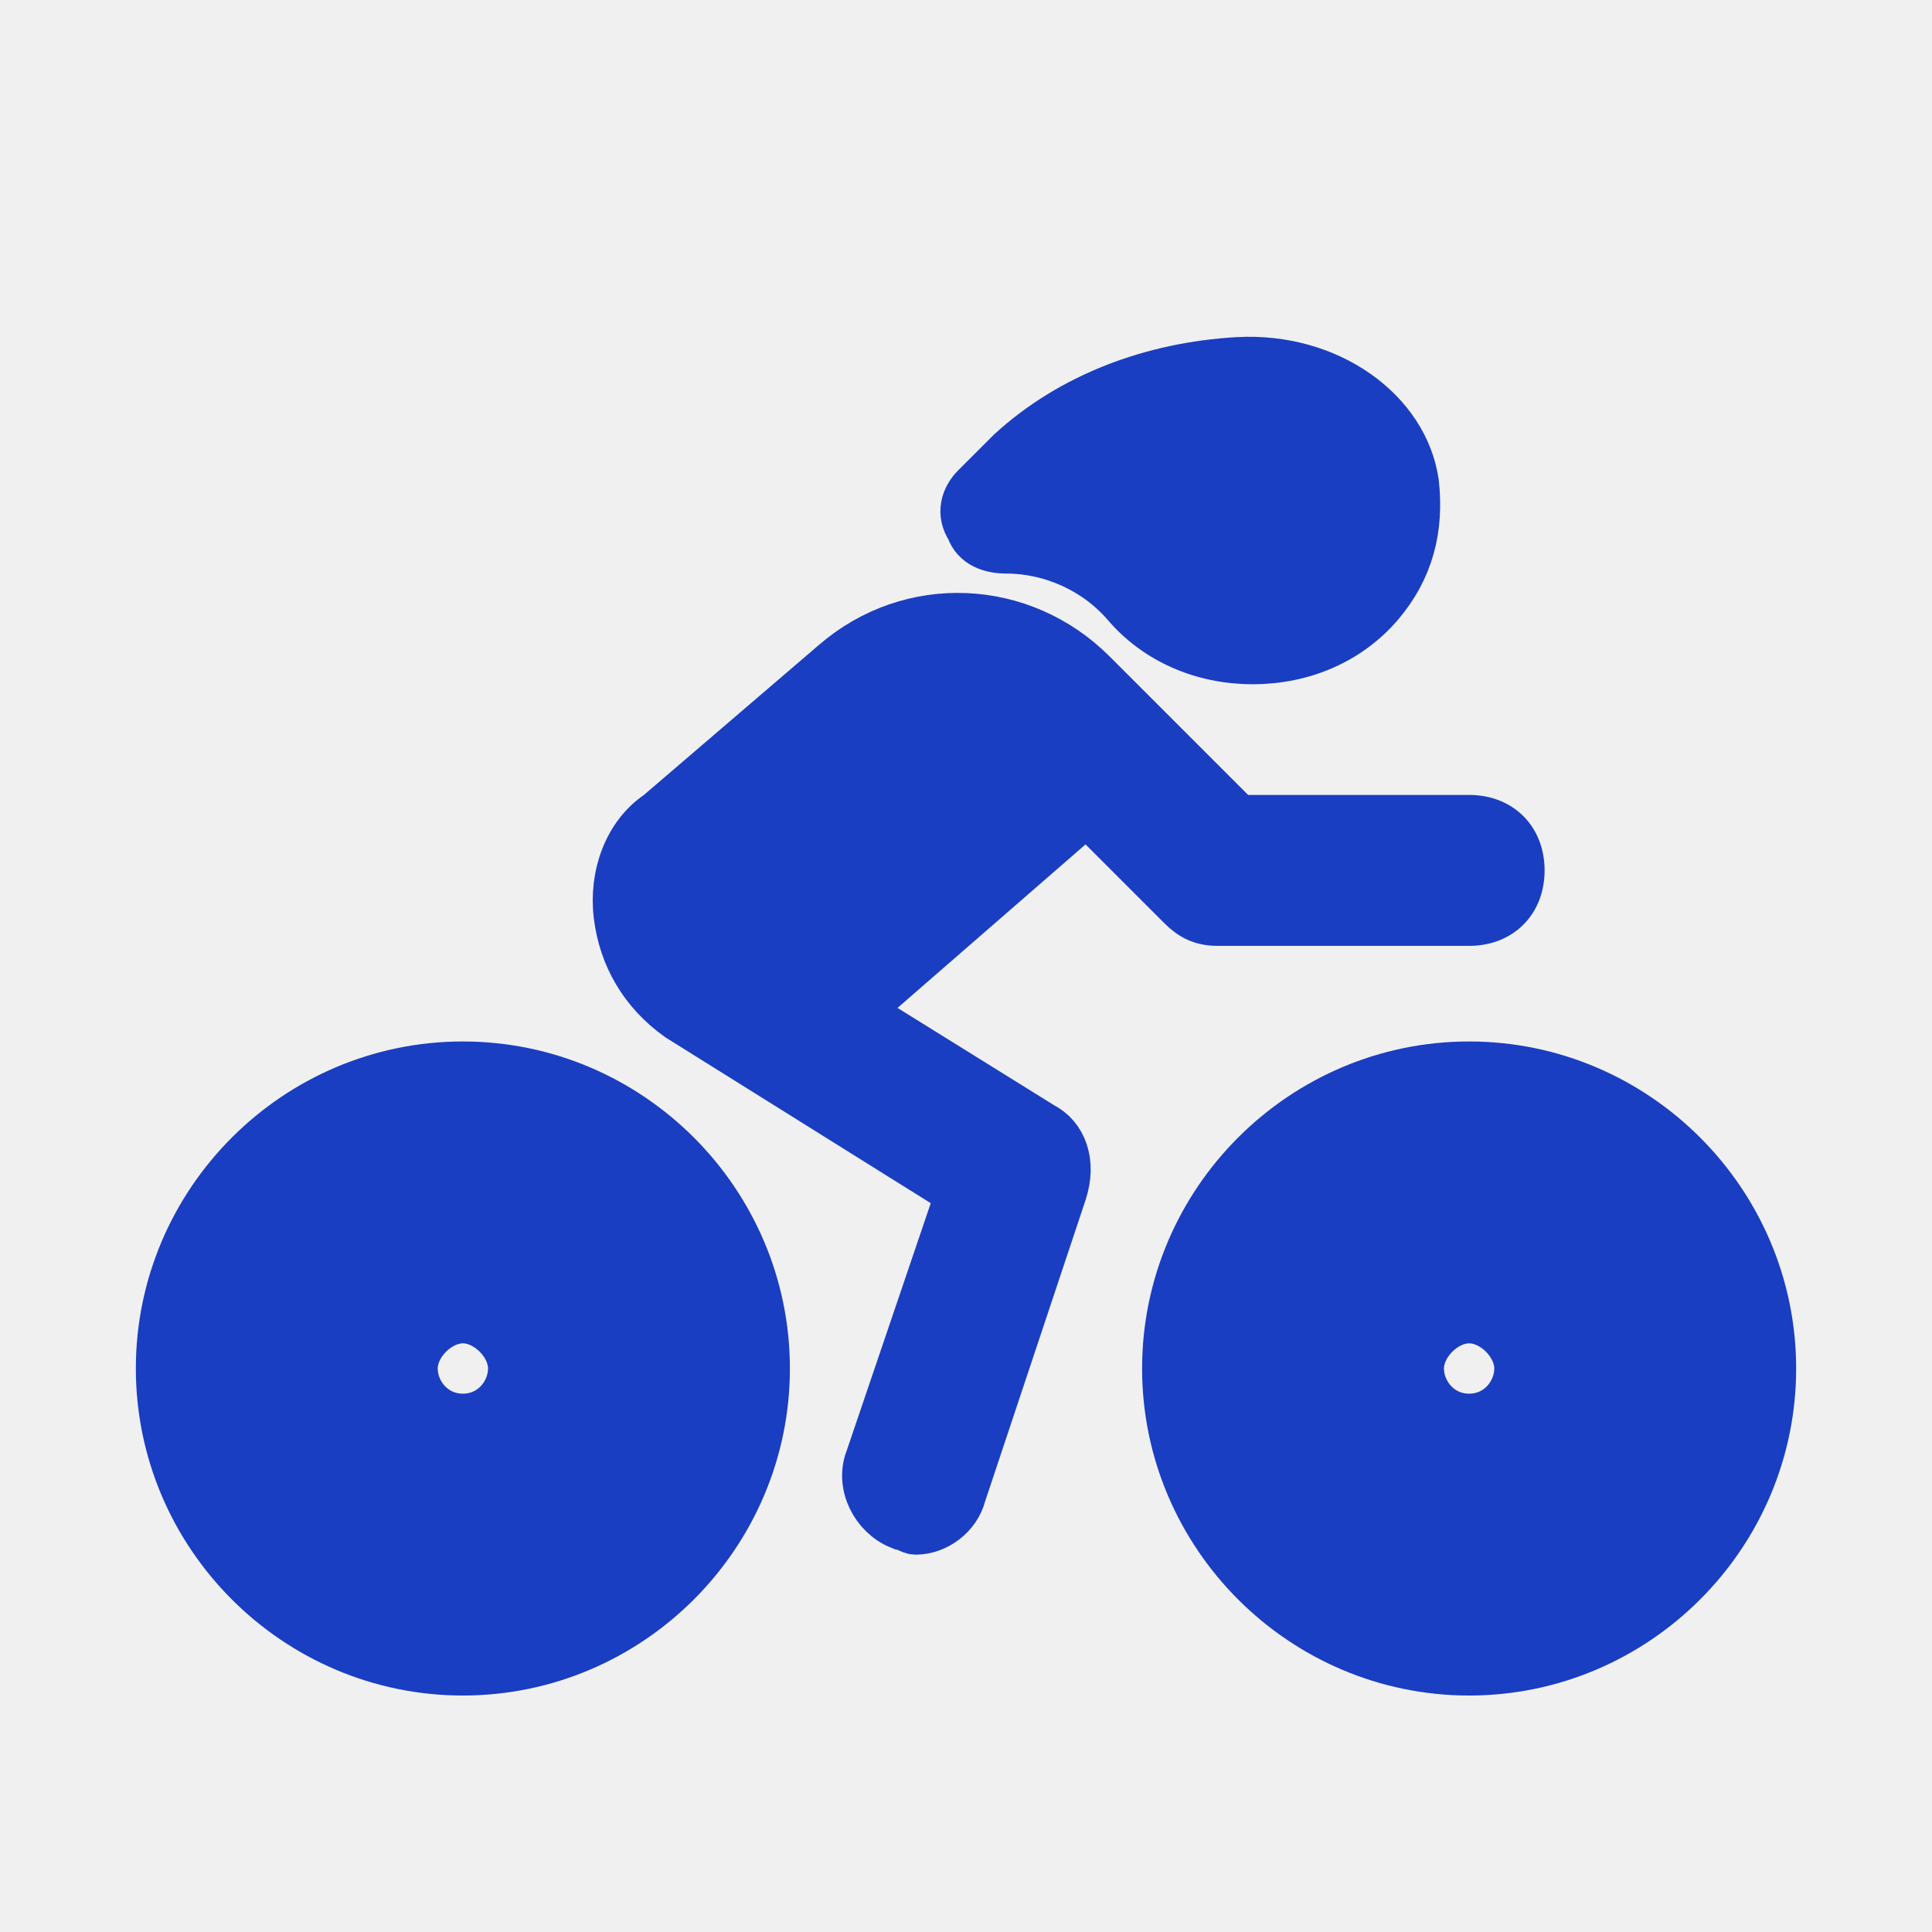
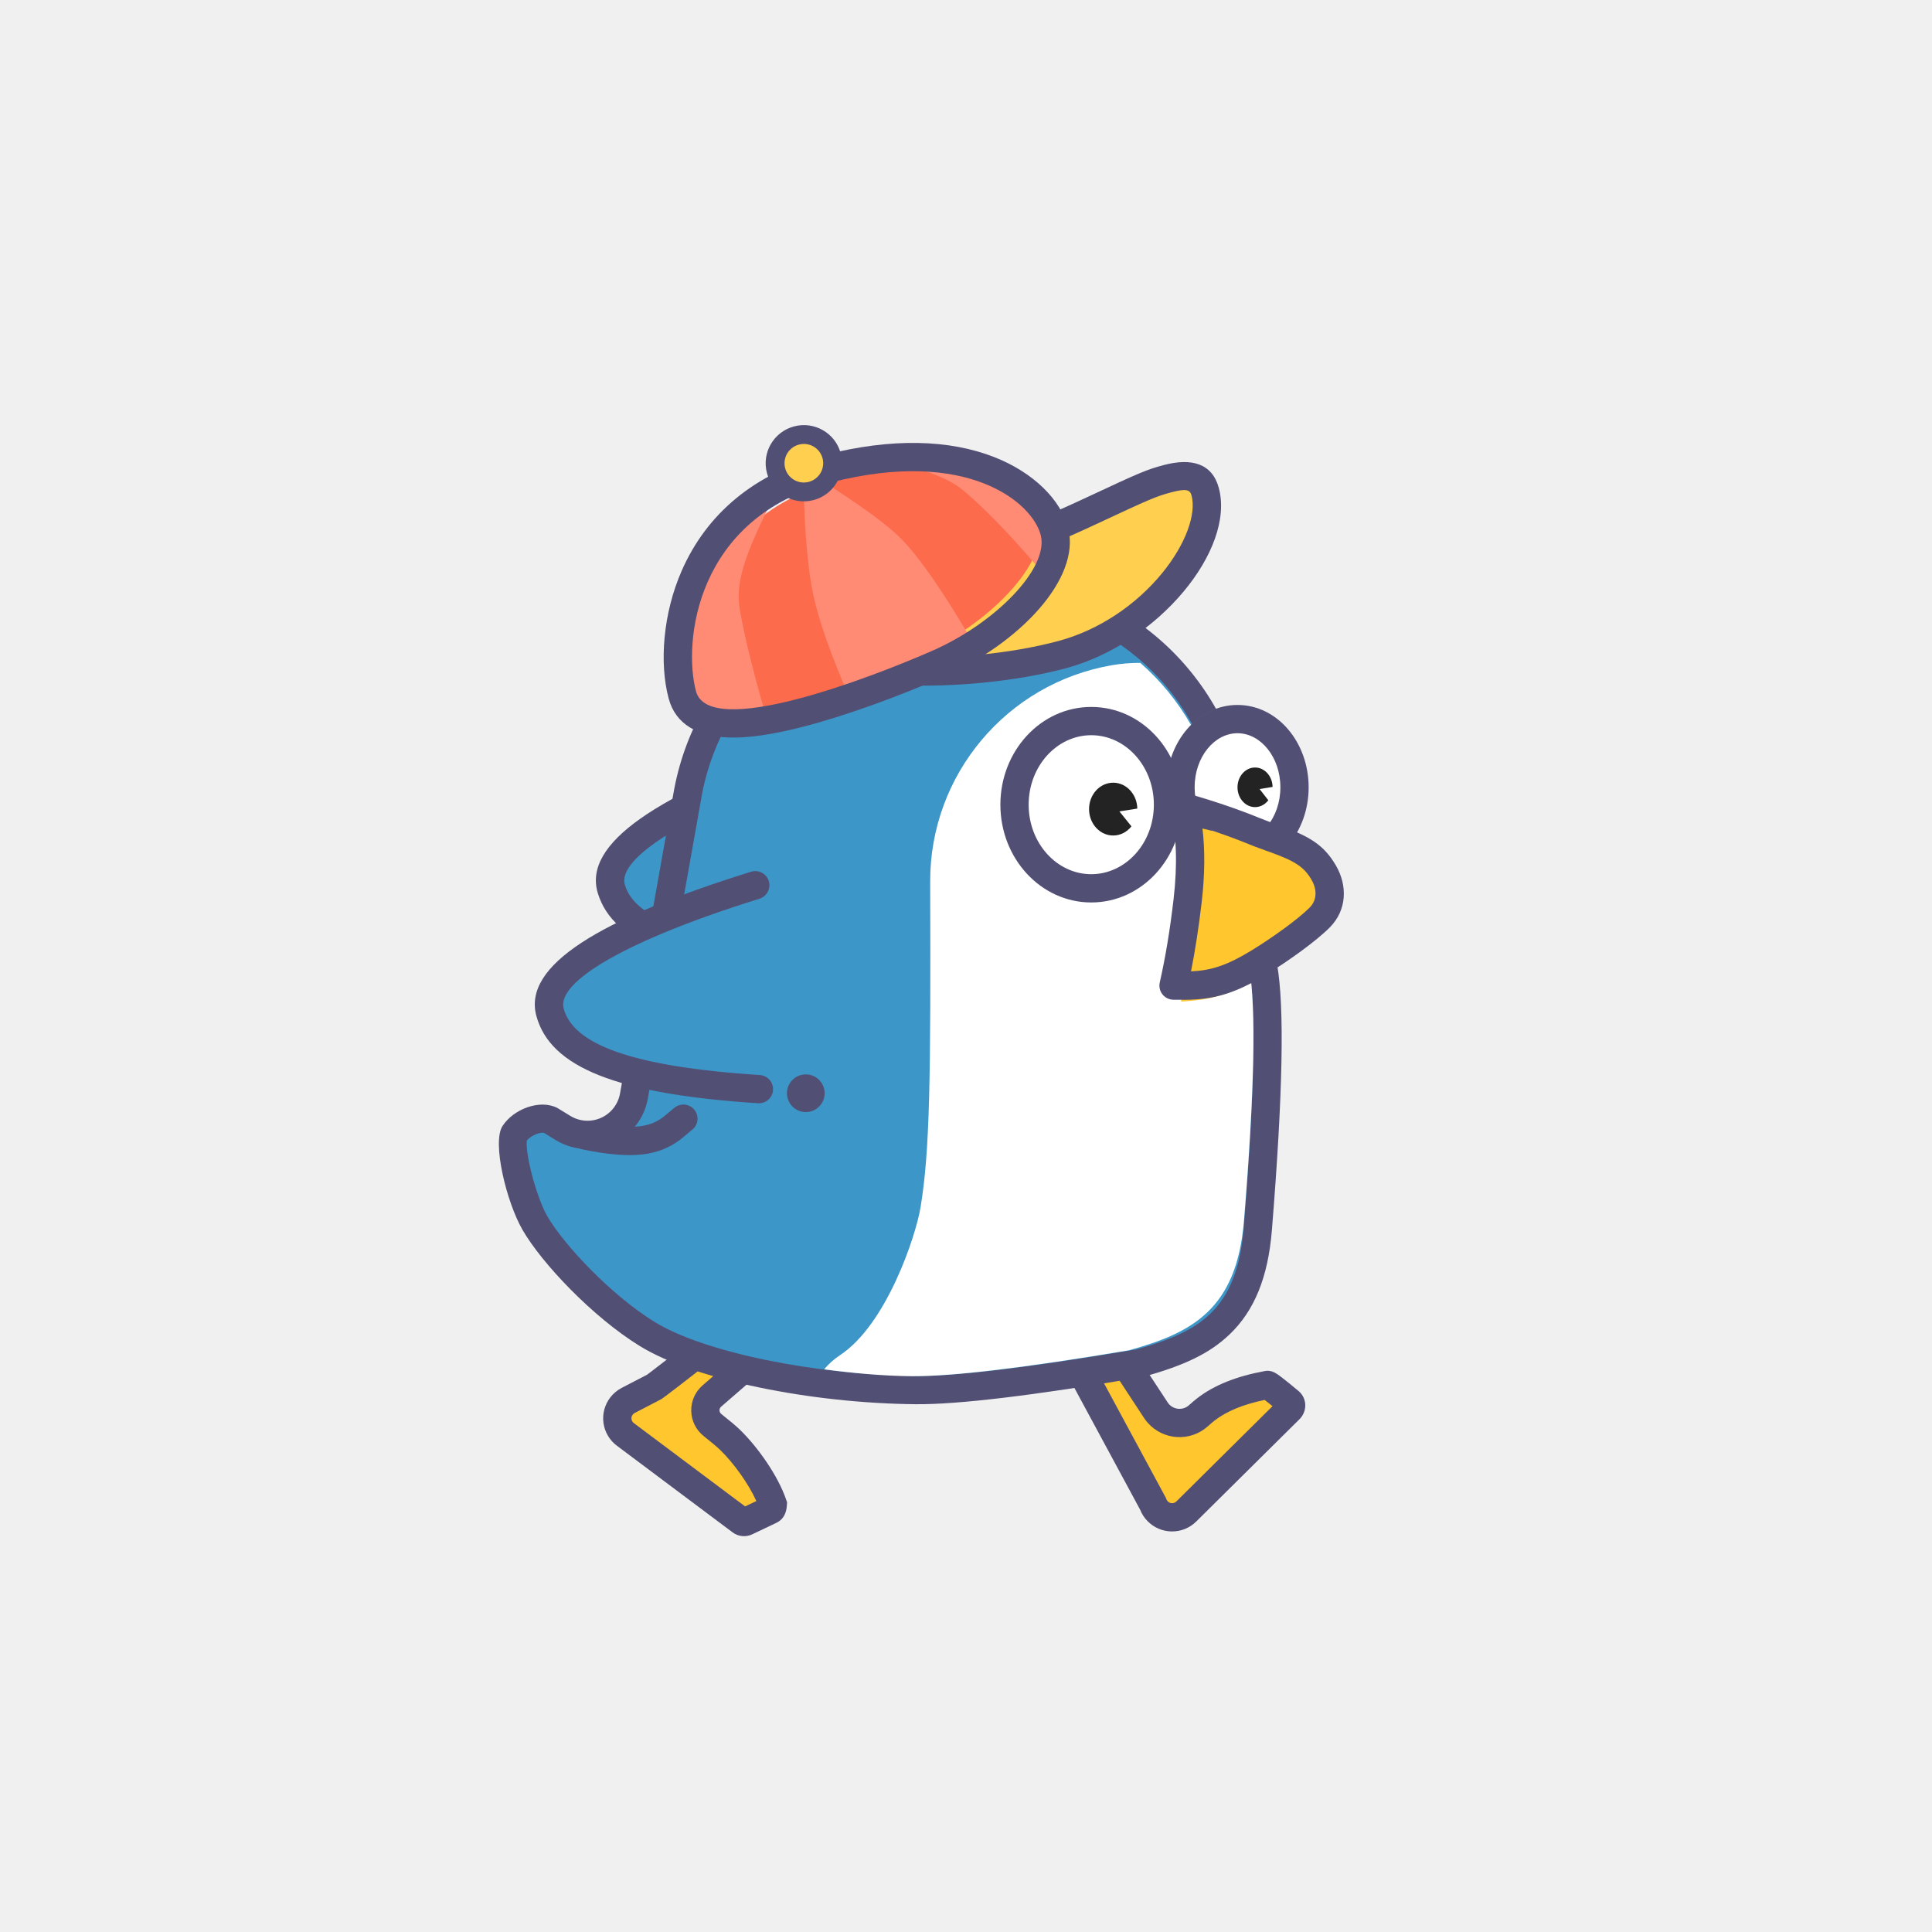
- <svg xmlns="http://www.w3.org/2000/svg" version="1.1" id="Icons" viewBox="-3.2 -3.2 38.40 38.40" xml:space="preserve" width="64px" height="64px" fill="#1a3ec1" stroke="#1a3ec1" transform="matrix(1, 0, 0, 1, 0, 0)rotate(0)">
+ <svg xmlns="http://www.w3.org/2000/svg" width="129px" height="129px" viewBox="0 0 1024 1024" class="icon" version="1.1" fill="#000000">
  <g id="SVGRepo_bgCarrier" stroke-width="0" />
-   <g id="SVGRepo_tracerCarrier" stroke-linecap="round" stroke-linejoin="round" stroke="#1a3ec1" stroke-width="0.384" />
+   <g id="SVGRepo_tracerCarrier" stroke-linecap="round" stroke-linejoin="round" />
  <g id="SVGRepo_iconCarrier">
-     <style type="text/css"> .st0{fill:none;stroke:#000000;stroke-width:2;stroke-linecap:round;stroke-linejoin:round;stroke-miterlimit:10;} </style>
-     <g>
-       <path d="M16.8,7.7c0.9,0,1.8,0.4,2.4,1.1c0.6,0.7,1.5,1.1,2.5,1.1c1,0,1.9-0.4,2.5-1.1c0.6-0.7,0.8-1.5,0.7-2.4 C24.7,5,23.2,3.9,21.4,4c-1.7,0.1-3.3,0.7-4.5,1.8l-0.7,0.7C16,6.7,15.9,7,16.1,7.3C16.2,7.6,16.5,7.7,16.8,7.7z" />
-       <path d="M17.5,19.2l-3.7-2.3l4.6-4l1.9,1.9c0.2,0.2,0.4,0.3,0.7,0.3h5c0.6,0,1-0.4,1-1s-0.4-1-1-1h-4.6l-2.9-2.9 c-1.4-1.4-3.6-1.5-5.1-0.2l-3.5,3C9.3,13.4,9,14.2,9.1,15c0.1,0.8,0.5,1.5,1.2,2l5.6,3.5l-1.8,5.3c-0.2,0.5,0.1,1.1,0.6,1.3 c0.1,0,0.2,0.1,0.3,0.1c0.4,0,0.8-0.3,0.9-0.7l2-6C18.1,19.9,17.9,19.4,17.5,19.2z" />
-       <path d="M6,18c-3.3,0-6,2.7-6,6s2.7,6,6,6s6-2.7,6-6S9.3,18,6,18z M6,25c-0.6,0-1-0.5-1-1s0.5-1,1-1s1,0.5,1,1S6.6,25,6,25z" />
-       <path d="M26,18c-3.3,0-6,2.7-6,6s2.7,6,6,6s6-2.7,6-6S29.3,18,26,18z M26,25c-0.6,0-1-0.5-1-1s0.5-1,1-1s1,0.5,1,1S26.6,25,26,25z" />
-     </g>
+     <path d="M377.299 739.92l24.861-21.554a2.505 2.505 0 0 0-0.15-3.916l-12.957-9.626a2.597 2.597 0 0 0-3.239 0.12c-25.433 19.786-38.425 29.818-38.979 30.108l-13.839 7.19a10.854 10.854 0 0 0-3.619 3.04 10.64 10.64 0 0 0 2.143 15.038l61.293 45.89c0.769 0.572 1.796 0.674 2.662 0.26l12.81-6.099c0.777-0.367 1.214-1.399 1.316-3.084-4.423-12.99-15.665-27.351-22.678-34.152-1.798-1.743-4.89-4.348-9.276-7.822a9.99 9.99 0 0 1-1.633-14.034c0.385-0.497 0.817-0.952 1.286-1.359z" fill="#FFC62E" />
+     <path d="M345.038 727.05a1996.8 1996.8 0 0 0 7.375-5.672c6.469-4.995 16.034-12.42 28.692-22.263a10.09 10.09 0 0 1 12.415-0.305l12.957 9.623a10.003 10.003 0 0 1 0.592 15.6l-24.861 21.551a2.498 2.498 0 0 0 0.087 3.849c4.568 3.611 7.817 6.356 9.84 8.317 9.658 9.358 20.275 24.544 24.556 37.114l0.475 1.396-0.09 1.476c-0.25 4.121-1.716 7.555-5.575 9.396l-12.81 6.099a10.1 10.1 0 0 1-10.372-1.024l-61.27-45.88a18.13 18.13 0 0 1-3.629-25.602 18.355 18.355 0 0 1 6.119-5.135l13.404-6.966c0.637-0.472 1.269-0.949 2.093-1.573z m45.68-16.444l-0.205 0.165c0.07-0.055 0.14-0.107 0.205-0.165z m-9.011 57.898c-1.576-1.526-4.508-4.004-8.711-7.33a17.483 17.483 0 0 1-0.602-26.916l20.175-17.493-4.99-3.704c-27.725 21.564-36.085 28.01-37.291 28.637l-13.839 7.19a3.364 3.364 0 0 0-1.121 0.942c-1.079 1.406-0.797 3.384 0.682 4.483l58.912 44.112 5.952-2.837c-4.208-9.351-12.141-20.275-19.166-27.084z" fill="#524F75" />
+     <path d="M612.639 747.448l-24.294-37.001a2.51 2.51 0 0 0-3.249-0.862l-14.291 7.345c-1.406 0.922-1.723 2.5-0.957 3.674l41.252 76.41a10.914 10.914 0 0 0 2.45 3.949 10.69 10.69 0 0 0 15.213 0.142l54.829-54.329c1.051-1.209 0.939-2.815-0.112-3.736-7.29-6.084-11.187-9.079-11.689-8.986-13.891 2.533-24.766 6.843-32.623 12.937a74.752 74.752 0 0 0-4.009 3.402v-0.002a14.985 14.985 0 0 1-22.521-2.942z" fill="#FFC62E" />
+     <path d="M566.702 710.666l0.332-0.217 14.638-7.528a10.005 10.005 0 0 1 12.937 3.409l24.294 37.004a7.493 7.493 0 0 0 11.262 1.469 81.001 81.001 0 0 1 4.418-3.741c8.909-6.908 20.885-11.654 35.87-14.386a7.348 7.348 0 0 1 3.751 0.25c0.482 0.155 0.902 0.337 1.311 0.542 0.47 0.242 0.924 0.512 1.421 0.839 0.727 0.477 1.616 1.131 2.722 1.981 2.043 1.571 4.91 3.896 8.764 7.116 4.241 3.719 4.508 10.05 0.829 14.286l-0.38 0.407-54.829 54.329a18.187 18.187 0 0 1-25.86-0.24 18.2 18.2 0 0 1-3.911-6.057l-40.908-75.774c-2.827-4.705-1.286-10.66 3.337-13.689z m77.06 42.246c-0.879 0.682-2.088 1.708-3.599 3.065-9.248 8.277-23.462 7.493-31.742-1.756a22.136 22.136 0 0 1-2.041-2.652l-21.839-33.263-5.802 2.982 39.239 72.684 0.192 0.549c0.165 0.462 0.427 0.882 0.764 1.226a3.197 3.197 0 0 0 4.566 0.045l50.953-50.491a171.303 171.303 0 0 0-3.919-3.122c-0.082-0.062-0.162-0.127-0.247-0.187-11.404 2.36-20.23 6.042-26.527 10.919z" fill="#524F75" />
+     <path d="M433.971 510.666c-77.699-6.414-104.805-21.889-110.01-42.766-5.205-20.877 35.475-43.552 109.845-65.301" fill="#3D96C8" />
+     <path d="M436.349 500.666c-69.135-2.075-99.495-13.135-105.157-31.649-4.218-13.802 31.12-37.019 101.588-61.7a7.493 7.493 0 1 0-4.955-14.144c-79.502 27.845-119.039 53.82-110.967 80.224 8.254 27.001 43.922 39.993 119.039 42.246a7.493 7.493 0 1 0 0.452-14.978z" fill="#524F75" />
+     <path d="M343.122 707.097c28.679 17.62 90.112 29.191 142.216 29.679 21.896 0.202 61.47-4.546 118.734-14.244 33.989-9.536 58.623-22.166 62.591-71.096 5.767-71.143 6.708-117.51 2.812-139.097-3.149-17.48-8.699-48.068-16.654-91.763C641.396 357.798 586.989 312.195 523.511 312.195H493.835C430.779 312.195 376.607 357.214 364.734 419.478L335.997 580.913c-2.418 13.582-15.387 22.63-28.967 20.215a25.031 25.031 0 0 1-8.714-3.322l-6.359-3.909c-5.555-2.865-15.52 1.086-19.334 7.018-3.814 5.932 4.323 35.922 10.799 47.181 6.479 11.244 31.017 41.382 59.699 59z" fill="#3D96C8" />
+     <path d="M339.199 713.483c-25.086-15.412-52.122-44.022-62.272-61.66-8.472-14.726-16.209-46.257-10.607-54.971 5.847-9.096 19.896-14.351 29.069-9.626l6.853 4.193a17.483 17.483 0 0 0 26.377-11.821l28.754-161.525C369.919 352.283 427.178 304.702 493.835 304.702h29.676c67.102 0 124.611 48.2 136.682 114.533 7.955 43.7 13.504 74.29 16.656 91.778 4.046 22.453 3.099 69.215-2.722 141.03-2.026 24.998-9.331 42.653-22.313 55.116-10.799 10.365-24.296 16.576-45.723 22.585-58.448 9.94-98.356 14.728-120.827 14.518-55.591-0.512-117.063-12.965-146.065-30.78z m-59.941-104.923c0.28 3.269 1.044 7.503 2.185 12.156 2.273 9.263 5.719 18.839 8.477 23.634 8.936 15.527 34.234 42.299 57.127 56.36 26.247 16.127 85.244 28.073 138.362 28.567 21.272 0.195 60.391-4.488 117.021-14.074 19.024-5.362 30.458-10.657 39.009-18.862 10.12-9.718 16.004-23.942 17.755-45.523 5.712-70.474 6.639-116.441 2.907-137.161-3.152-17.475-8.699-48.058-16.654-91.75C634.673 362.696 583.36 319.688 523.511 319.688H493.835C434.383 319.688 383.296 362.144 372.112 420.792l-28.737 161.432c-3.142 17.653-20.003 29.419-37.656 26.277a32.403 32.403 0 0 1-11.329-4.318l-6.007-3.696c-1.771-0.659-7.008 1.296-9.159 4.054-0.12 1.211-0.1 2.475 0.032 4.021z" fill="#524F75" />
+     <path d="M645.869 424.308a52914.725 52914.725 0 0 1 16.194 88.544c3.786 20.827 2.872 65.566-2.737 134.214-3.859 47.211-27.81 59.399-60.868 68.601-55.683 9.358-94.173 13.941-115.467 13.744-14.284-0.132-30.213-1.506-46.18-3.639a38.417 38.417 0 0 1 8.374-7.478c24.848-16.369 40.283-63.52 42.713-78.309 4.94-30.058 5.447-66.567 5.118-172.679-0.175-56.557 40.438-105.002 96.159-114.7a85.609 85.609 0 0 1 15.18-1.271A127.171 127.171 0 0 1 645.869 424.308z" fill="#FFFFFF" />
+     <path d="M618.146 419.733a45.306 36.24 90 1 0 72.479 0 45.306 36.24 90 1 0-72.479 0Z" fill="#FFFFFF" />
+     <path d="M655.902 460.945c21.154 0 37.708-19.813 37.708-43.652s-16.556-43.652-37.708-43.652c-21.154 0-37.708 19.813-37.708 43.652s16.559 43.652 37.708 43.652z m0-14.985c-12.226 0-22.723-12.568-22.723-28.667s10.502-28.667 22.723-28.667c12.221 0 22.723 12.568 22.723 28.667s-10.502 28.667-22.723 28.667z" fill="#524F75" />
+     <path d="M672.239 424.153c-1.711 2.228-4.226 3.636-7.038 3.636-5.137 0-9.298-4.7-9.298-10.497s4.161-10.497 9.298-10.497c5.073 0 9.196 4.586 9.298 10.285l-6.893 1.131 4.633 5.944z" fill="#232323" />
+     <path d="M625.996 530.869c12.842-1.004 23.952-1.376 43.79-15.979 8.272-6.092 23.255-18.332 30.243-26.726 6.619-7.947 4.503-17.55 0-23.917-9.261-13.09-23.112-13.834-38.805-18.734-6.027-1.881-19.936-5.884-37.736-9.268 4.556 13.594 6.566 29.978 6.019 49.152-0.475 16.739-1.643 31.896-3.512 45.473z" fill="#FFC62E" />
+     <path d="M636.913 478.248c1.693-14.576 1.821-27.8 0.36-39.681 9.358 2.967 17.735 6.032 24.421 8.781 1.843 0.757 3.736 1.486 5.932 2.29 0.849 0.312 1.711 0.622 2.82 1.022l2.702 0.969c12.947 4.66 17.93 7.722 21.946 14.611 3.077 5.27 2.942 10.872-0.932 14.771-6.089 6.137-19.923 16.094-31.04 22.87-12.862 7.84-21.229 10.495-31.854 10.969 2.228-11.212 4.106-23.41 5.644-36.602z m-14.975 51.625l1.636 0.017c2.233 0.022 3.417 0.03 4.783 0.017 14.796-0.122 26.137-3.219 42.566-13.235 12.068-7.353 26.736-17.915 33.877-25.108 9.151-9.223 9.468-22.208 3.234-32.883-6.289-10.767-13.812-15.395-29.816-21.154l-2.717-0.974c-1.079-0.387-1.908-0.687-2.712-0.984a144.529 144.529 0 0 1-5.4-2.085c-9.845-4.046-23.01-8.684-37.603-12.802-5.51-1.556-10.66 3.397-9.316 8.966 3.132 13.012 3.671 28.64 1.556 46.869-1.903 16.382-4.346 31.115-7.328 44.199a7.493 7.493 0 0 0 7.24 9.156z" fill="#524F75" />
+     <path d="M540.722 424.728a45.306 36.24 90 1 0 72.479 0 45.306 36.24 90 1 0-72.479 0Z" fill="#FFFFFF" />
+     <path d="M578.39 478.325c26.749 0 48.165-23.337 48.165-51.817 0-28.482-21.414-51.819-48.165-51.819-26.754 0-48.168 23.337-48.168 51.819 0 28.48 21.414 51.817 48.168 51.817z m0-14.985c-18.172 0-33.183-16.354-33.183-36.832 0-20.48 15.008-36.834 33.183-36.834s33.18 16.354 33.18 36.834c0 20.478-15.01 36.832-33.18 36.832z" fill="#524F75" />
+     <path d="M599.689 437.987c-2.348 2.967-5.809 4.848-9.678 4.848-7.061 0-12.788-6.266-12.788-13.996s5.727-13.996 12.788-13.996c6.976 0 12.643 6.114 12.78 13.714l-9.478 1.509 6.376 7.922z" fill="#232323" />
+     <path d="M308.816 609.225c12.935 2.697 23.477 3.601 31.769 2.635 8.03-0.942 14.239-3.579 19.781-7.712 1.796-1.341 5.849-4.873 6.244-5.157a7.488 7.488 0 0 0 1.676-10.46 7.488 7.488 0 0 0-10.462-1.676c-1.099 0.794-5.262 4.423-6.419 5.282-3.519 2.625-7.278 4.221-12.565 4.84-6.441 0.754-15.477-0.025-26.969-2.42a7.493 7.493 0 1 0-3.055 14.668z" fill="#524F75" />
+     <path d="M564.557 345.487c48.274-15.683 79.396-65.029 71.217-90.227-8.186-25.196-57.612 18.563-105.88 34.25-48.269 15.682-114.222 26.391-106.033 51.587 8.189 25.196 92.425 20.073 140.696 4.39z" fill="#FFD04F" />
+     <path d="M564.877 354.21c-25.509 6.835-59.661 10.3-88.26 8.895-34.083-1.675-56.796-9.511-61.195-25.94-3.796-14.166 5.785-24.268 24.578-31.938 12.481-5.095 24.87-8.303 56.088-15.298l4.641-1.042c12.7-2.858 20.746-4.77 28.575-6.868 6.145-1.646 12.64-3.837 19.676-6.586 7.977-3.117 15.784-6.569 27.153-11.883 27.779-12.984 31.493-14.613 40.647-17.05 14.881-3.964 25.753-0.793 29.224 12.154 8.742 32.626-31.896 82.365-81.127 95.556z m-3.881-14.474c21.418-5.739 41.159-19.067 55.006-36.019 12.452-15.241 18.183-31.264 15.526-41.179-0.813-3.035-2.973-3.664-10.894-1.554-7.853 2.091-11.678 3.77-38.161 16.146-11.639 5.44-19.693 9.003-28.041 12.266-7.523 2.939-14.531 5.3-21.254 7.104-8.072 2.163-16.281 4.114-29.165 7.011l-4.653 1.045c-30.268 6.784-42.319 9.902-53.7 14.547-12.628 5.155-16.962 9.727-15.767 14.187 4.531 16.911 78.483 20.545 131.104 6.446z" fill="#524F75" />
+     <path d="M495.947 342.914c32.907-16.515 59.588-47.046 54.359-64.169-5.227-17.126-41.166-44.474-112.315-22.247-71.158 22.232-74.045 89.128-65.861 114.325 8.189 25.196 90.904-11.396 123.817-27.91z" fill="#FD6B4D" />
+     <path d="M426.144 248.536c20.569 13.442 41.183 26.416 51.956 37.499 9.111 9.375 20.959 26.371 35.544 50.994 2.66 4.495-61.501 37.061-62.89 33.894-10.154-23.151-16.75-41.834-19.782-56.052-3.449-16.162-5.336-44.743-4.828-66.334z m3.206-0.001c30.731-7.795 55.483-10.704 75.633-9.411 20.149 1.29 36.288 18.559 57.347 37.11L556.379 308.037c-17.898-21.48-33.181-37.527-45.848-48.139-8.849-7.413-24.746-12.752-47.69-16.018-9.898-1.407-20.972 5.291-33.491 4.656z m-14.018 4.465C396.105 290.529 389.277 306.945 392.131 323.222c2.853 16.275 8.22 37.508 16.096 63.698L362.075 380.289c-0.217-4.94-3.551-9.288-3.538-13.891 0.071-26.367 3.922-47.257 11.546-62.662 8.959-18.095 23.135-28.019 45.25-50.736z" fill="#FF8B74" />
+     <path d="M493.997 344.987c33.729-14.768 61.973-43.859 57.645-61.236-4.322-17.376-38.78-46.571-111.004-28.095-72.219 18.474-78.603 85.134-71.75 110.722 6.86 25.591 91.377-6.623 125.108-21.391zM425.078 385.339c-15.427 3.945-28.486 5.937-39.043 5.549-15.816-0.587-27.891-6.714-31.619-20.627-5.034-18.786-3.044-45.183 6.985-67.951 13.097-29.738 38.333-51.655 75.53-61.169 35.759-9.15 66.316-8.215 90.167 1.174 20.602 8.114 35.302 22.59 39.092 37.815 6.631 26.676-25.99 60.991-66.183 78.587C476.22 369.128 448.282 379.406 425.078 385.339z" fill="#524F75" />
+     <path d="M440.784 241.578a15.205 15.248 75 1 0-29.456 7.893 15.205 15.248 75 1 0 29.456-7.893Z" fill="#FFD04F" />
+     <path d="M431.286 265.035c-10.796 2.893-21.891-3.495-24.779-14.273-2.888-10.779 3.529-21.858 14.322-24.751 10.793-2.892 21.891 3.495 24.779 14.273 2.891 10.778-3.529 21.858-14.322 24.751z m-2.583-9.65a10.23 10.23 0 0 0 7.258-12.515 10.23 10.23 0 0 0-12.543-7.209 10.23 10.23 0 0 0-7.26 12.518 10.23 10.23 0 0 0 12.545 7.206z" fill="#524F75" />
+     <path d="M401.508 578.095c-77.699-6.414-104.805-21.889-110.01-42.763s35.475-43.552 109.845-65.301" fill="#3D96C8" />
+     <path d="M402.727 569.799c-69.02-4.491-98.978-16.599-103.988-35.306-3.736-13.939 32.393-35.91 103.681-58.118a7.493 7.493 0 1 0-4.456-14.306C317.535 487.127 277.117 511.703 284.262 538.374c7.308 27.273 42.501 41.499 117.49 46.372a7.488 7.488 0 1 0 0.974-14.948z" fill="#524F75" />
+     <path d="M427.088 579.434m-9.99 0a9.99 9.99 0 1 0 19.98 0 9.99 9.99 0 1 0-19.98 0Z" fill="#524F75" />
  </g>
</svg>
